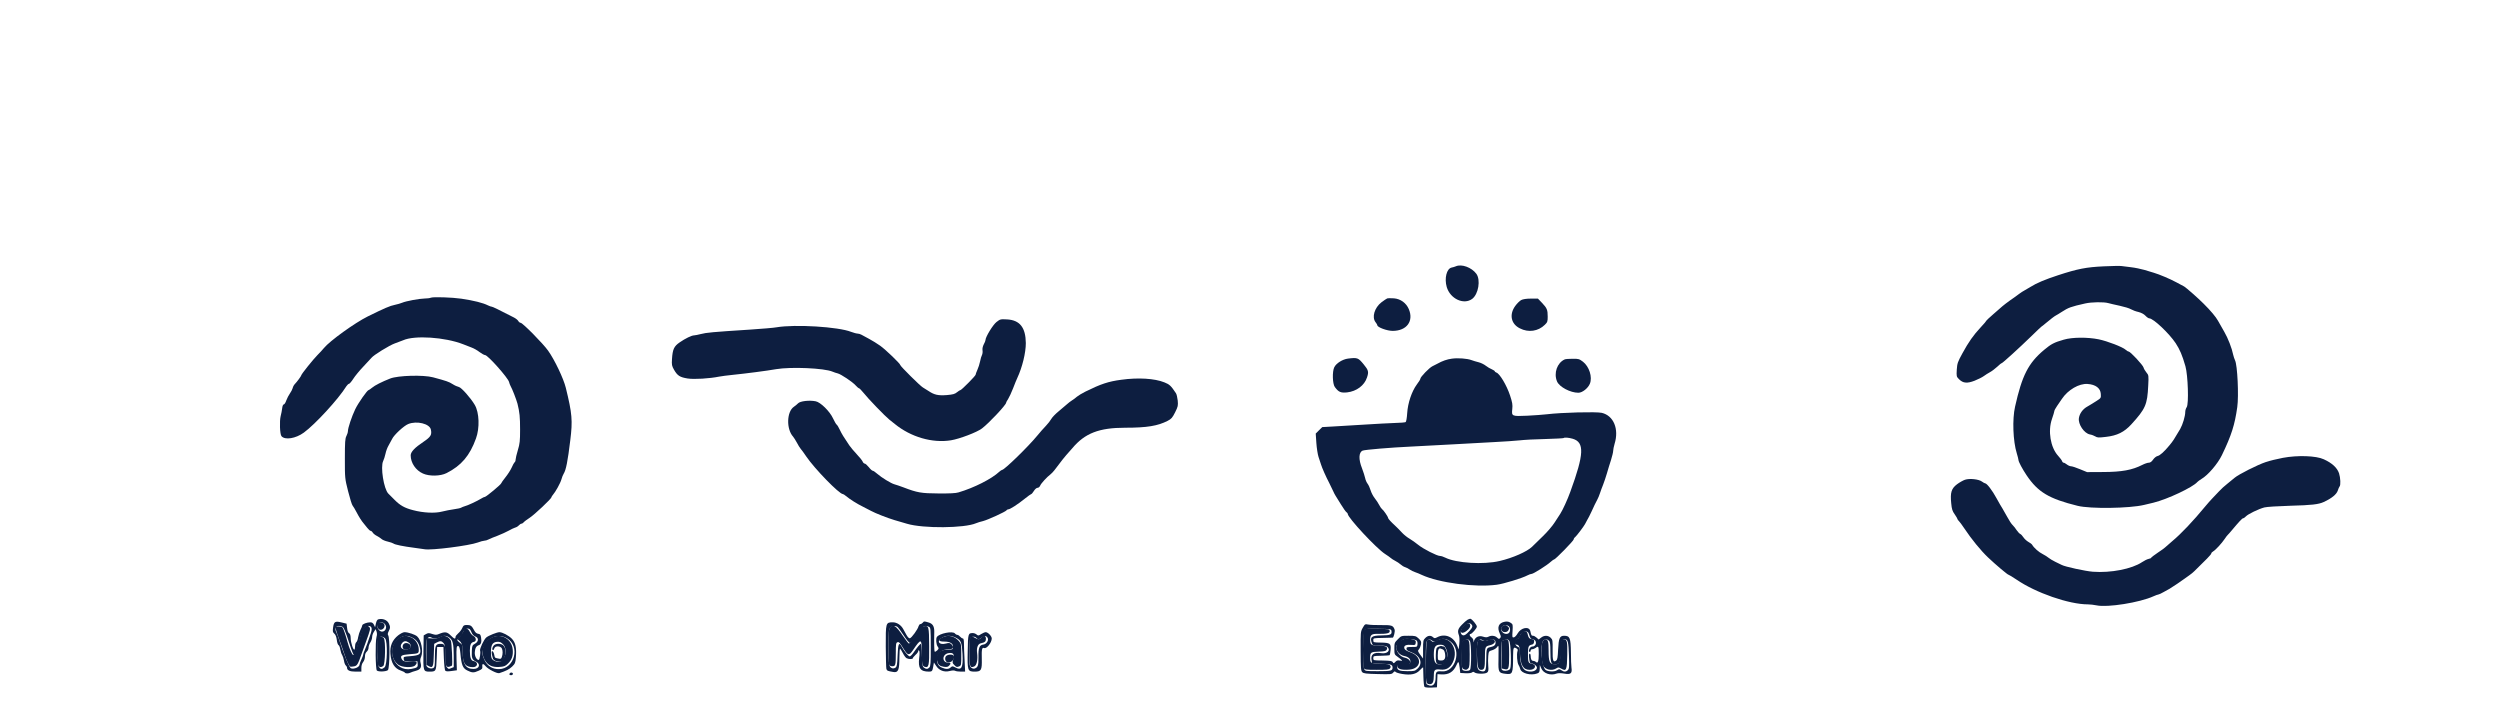
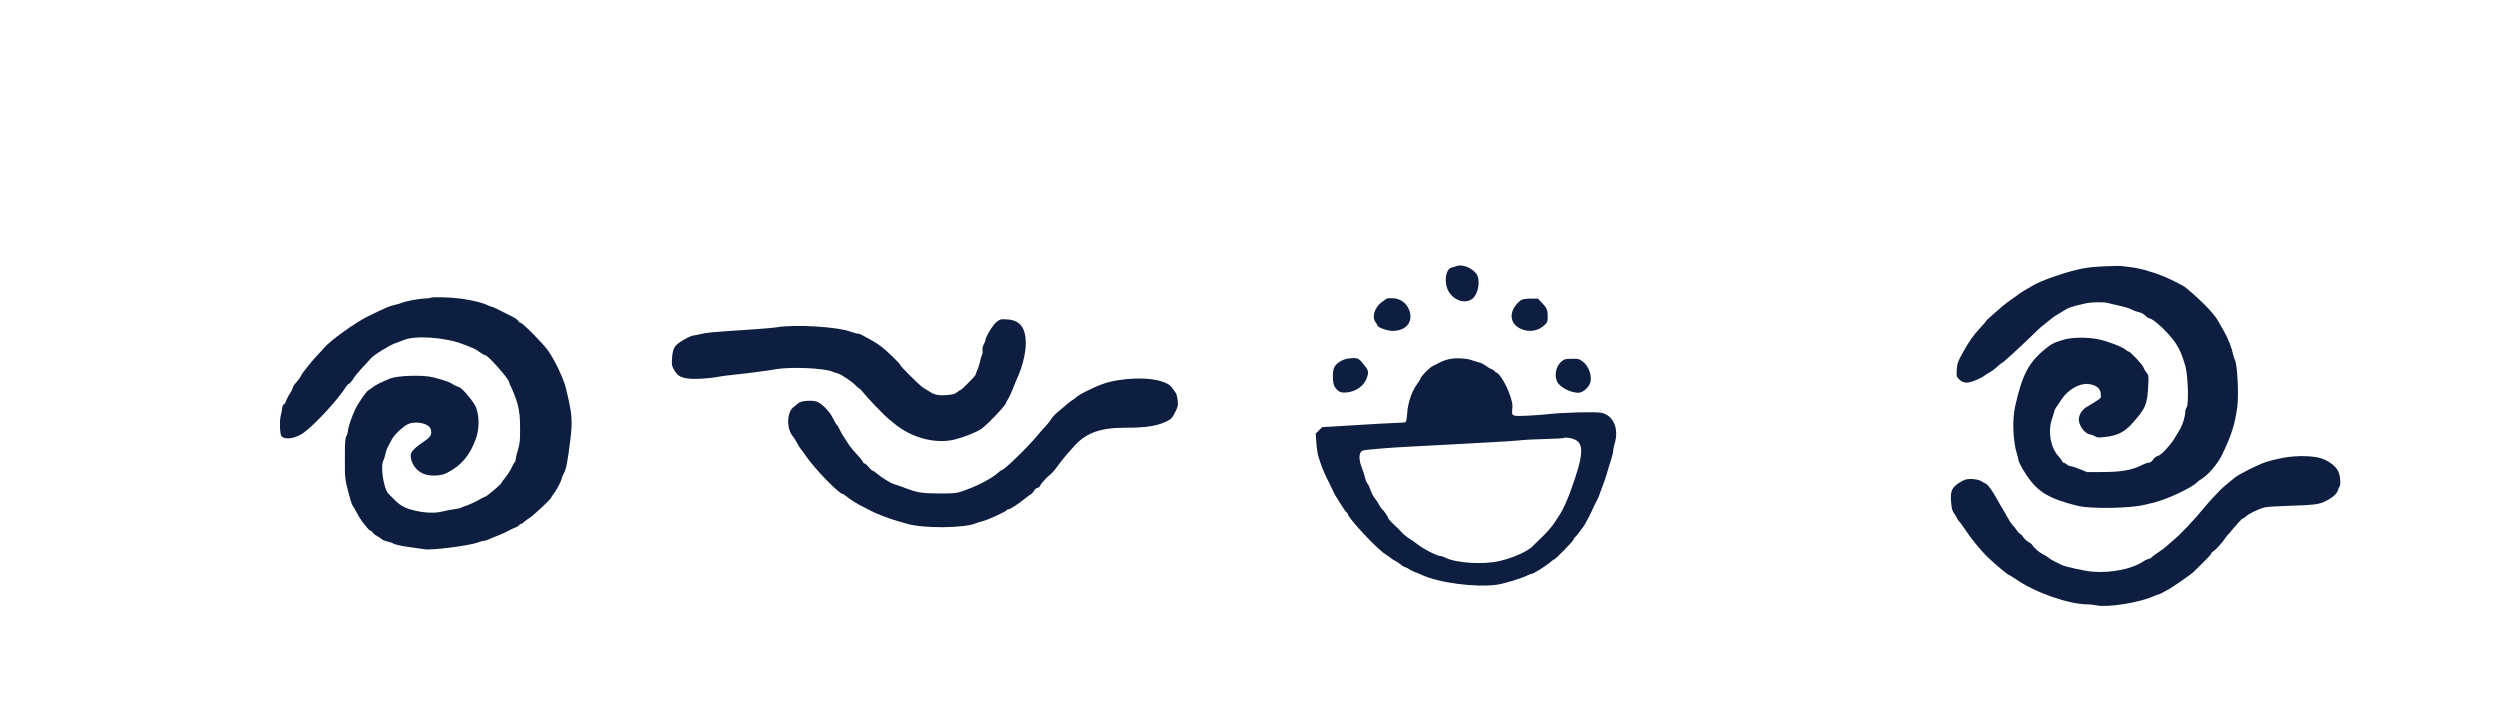
<svg xmlns="http://www.w3.org/2000/svg" viewBox="0 50 2788 370" width="697" height="200">
  <g transform="translate(0,800) scale(0.1,-0.1)" fill="#0d1e40" stroke="none">
    <path d="M16235 6680 c-11 -5 -32 -11 -47 -14 -55 -12 -82 -120 -54 -217 39 -132 190 -202 284 -132 70 53 96 212 46 280 -53 71 -164 112 -229 83z" />
    <path d="M23465 6680 c-200 -9 -295 -28 -515 -100 -141 -46 -239 -87 -305 -129 -27 -17 -59 -35 -70 -41 -11 -5 -38 -23 -60 -39 -22 -17 -66 -49 -99 -71 -32 -23 -70 -52 -85 -65 -14 -13 -61 -53 -103 -90 -43 -37 -78 -70 -78 -74 0 -3 -27 -35 -61 -71 -82 -88 -136 -165 -204 -290 -53 -97 -58 -111 -63 -182 -4 -75 -4 -78 25 -107 45 -45 90 -49 173 -17 38 15 84 38 102 51 18 13 50 34 71 45 21 11 57 39 80 60 23 22 45 40 50 40 9 0 193 167 337 307 58 57 107 103 109 103 2 0 21 15 42 33 55 46 100 81 118 90 9 4 36 21 61 37 77 50 104 60 265 96 71 16 205 18 256 4 20 -6 78 -19 129 -30 51 -11 107 -28 125 -39 17 -10 54 -24 82 -30 32 -8 61 -23 79 -42 15 -16 34 -29 42 -29 45 0 221 -166 295 -277 47 -72 73 -133 109 -258 28 -98 39 -422 14 -456 -9 -13 -16 -36 -16 -52 0 -48 -28 -141 -57 -192 -67 -114 -80 -134 -118 -180 -60 -73 -107 -115 -135 -121 -14 -3 -36 -21 -49 -40 -16 -23 -31 -34 -48 -34 -13 0 -46 -11 -73 -25 -112 -57 -228 -78 -430 -79 l-185 -1 -78 32 c-43 18 -88 33 -100 33 -12 0 -33 9 -47 20 -14 11 -30 20 -37 20 -6 0 -14 8 -17 18 -3 10 -23 36 -44 59 -85 93 -116 277 -68 412 14 41 26 80 26 87 0 7 14 33 30 56 17 24 41 59 54 79 68 102 192 174 287 167 89 -6 143 -47 147 -110 3 -47 3 -47 -50 -81 -29 -19 -74 -46 -100 -61 -51 -28 -86 -77 -94 -128 -11 -68 58 -171 123 -183 20 -3 47 -14 60 -22 22 -14 37 -15 119 -5 124 14 203 53 282 139 159 174 179 220 189 433 6 113 5 116 -20 146 -14 17 -29 42 -32 55 -7 28 -148 179 -167 179 -6 0 -21 9 -32 19 -33 31 -205 97 -302 117 -123 25 -295 24 -389 -4 -108 -31 -140 -48 -218 -113 -177 -148 -247 -285 -325 -634 -32 -140 -23 -385 19 -520 10 -33 19 -67 19 -75 0 -19 44 -101 91 -171 126 -187 249 -261 569 -340 142 -35 578 -29 740 10 25 6 72 17 105 25 156 38 440 172 490 231 6 7 26 21 45 33 74 43 183 171 229 267 107 222 143 337 171 535 18 125 2 470 -25 522 -7 15 -16 42 -20 60 -15 75 -59 188 -100 258 -24 41 -56 97 -70 123 -23 42 -81 112 -161 191 -56 57 -196 180 -216 191 -13 6 -52 28 -88 47 -68 37 -191 89 -250 106 -19 6 -67 20 -106 32 -38 11 -106 25 -150 30 -43 5 -90 11 -104 13 -14 3 -101 1 -195 -3z" />
    <path d="M4805 6330 c-11 -5 -42 -9 -69 -9 -60 -1 -210 -29 -251 -47 -16 -7 -54 -18 -83 -24 -52 -10 -112 -36 -301 -129 -145 -72 -425 -274 -489 -353 -15 -18 -47 -54 -72 -78 -46 -46 -180 -213 -180 -225 0 -8 -49 -75 -72 -98 -10 -10 -21 -30 -24 -45 -4 -15 -18 -42 -31 -60 -13 -18 -31 -53 -40 -77 -8 -25 -21 -45 -28 -45 -8 0 -15 -17 -18 -42 -3 -24 -10 -63 -17 -88 -14 -55 -9 -203 9 -224 38 -46 159 -27 250 40 125 91 384 372 474 517 10 15 23 27 30 27 6 1 28 26 47 56 19 30 70 92 113 137 43 45 84 89 90 97 23 30 198 138 259 160 35 12 77 28 93 35 128 58 468 35 670 -44 28 -10 70 -27 95 -37 25 -9 65 -32 89 -51 24 -18 52 -33 61 -33 30 0 256 -254 267 -300 3 -14 11 -34 17 -45 18 -30 64 -149 77 -197 24 -96 29 -150 29 -289 0 -126 -3 -157 -25 -229 -14 -46 -25 -94 -25 -106 0 -13 -5 -26 -11 -29 -5 -4 -21 -31 -33 -60 -13 -29 -45 -78 -70 -109 -25 -31 -46 -61 -46 -65 0 -12 -167 -151 -182 -152 -7 0 -26 -9 -43 -20 -42 -26 -152 -78 -184 -85 -14 -4 -31 -11 -37 -15 -6 -5 -42 -13 -80 -18 -38 -5 -98 -17 -134 -26 -80 -21 -208 -15 -325 16 -93 24 -144 53 -205 115 -25 25 -56 57 -70 70 -50 52 -89 297 -57 362 8 15 19 52 26 82 6 30 22 73 36 95 13 22 30 54 38 70 21 45 130 146 179 166 95 39 239 4 253 -61 13 -60 -1 -82 -85 -139 -95 -63 -140 -111 -140 -149 0 -84 56 -167 137 -203 70 -32 194 -30 263 5 164 83 259 194 328 386 43 117 37 288 -13 374 -45 77 -149 194 -177 200 -15 3 -47 17 -70 32 -42 27 -70 36 -218 76 -108 29 -391 21 -478 -13 -94 -37 -171 -76 -203 -103 -17 -14 -34 -26 -38 -26 -15 0 -118 -147 -150 -215 -38 -79 -81 -208 -81 -243 0 -13 -8 -37 -17 -55 -14 -27 -17 -64 -17 -252 0 -219 0 -220 36 -363 20 -79 42 -151 50 -160 8 -9 27 -42 43 -72 28 -54 57 -100 83 -130 7 -8 24 -30 38 -47 14 -18 31 -33 37 -33 7 0 18 -9 24 -20 7 -11 27 -27 45 -36 18 -9 42 -25 53 -35 11 -10 42 -23 70 -29 27 -6 55 -16 62 -21 15 -13 109 -32 233 -48 52 -7 104 -14 114 -16 73 -15 501 40 594 75 29 11 62 20 73 20 12 0 33 6 47 14 15 8 61 27 102 42 41 16 96 41 123 56 26 15 58 30 71 34 14 3 32 14 42 25 9 10 23 19 29 19 7 0 19 7 26 16 7 9 37 31 65 49 53 34 244 214 244 230 0 5 7 16 15 25 30 34 85 133 96 174 6 22 17 51 25 63 26 41 45 136 74 375 27 218 21 294 -50 583 -25 103 -125 313 -198 415 -56 79 -284 310 -306 310 -8 0 -20 9 -26 20 -6 11 -27 28 -48 39 -177 91 -239 121 -249 121 -6 0 -24 6 -40 14 -58 29 -158 54 -298 75 -101 15 -316 22 -340 11z" />
    <path d="M15470 6322 c-8 -3 -37 -23 -65 -44 -77 -60 -108 -166 -65 -221 11 -14 20 -29 20 -34 0 -23 108 -63 171 -63 157 0 237 109 180 243 -30 69 -92 114 -166 120 -33 2 -67 2 -75 -1z" />
    <path d="M16965 6304 c-16 -8 -47 -38 -67 -66 -69 -95 -48 -201 52 -250 95 -49 204 -33 278 40 29 28 32 37 32 91 0 76 -8 95 -64 154 l-45 47 -78 0 c-49 0 -89 -6 -108 -16z" />
    <path d="M11113 6059 c-40 -31 -123 -167 -123 -202 0 -7 -8 -28 -19 -47 -11 -22 -17 -47 -14 -66 3 -18 0 -41 -6 -53 -6 -11 -16 -43 -21 -71 -5 -27 -19 -70 -30 -94 -11 -25 -20 -49 -20 -55 0 -12 -157 -171 -169 -171 -5 0 -22 -11 -38 -24 -24 -20 -45 -26 -115 -32 -95 -7 -138 2 -202 45 -21 14 -50 32 -64 40 -29 16 -252 237 -252 250 0 15 -163 172 -225 216 -33 23 -88 58 -123 76 -35 19 -73 40 -85 46 -12 7 -32 13 -44 13 -12 0 -44 9 -71 19 -143 57 -625 86 -832 51 -30 -6 -165 -17 -300 -26 -417 -27 -483 -33 -543 -49 -32 -8 -66 -15 -76 -15 -28 0 -99 -35 -161 -78 -64 -44 -79 -77 -86 -187 -4 -63 -2 -75 23 -119 38 -66 65 -83 152 -97 74 -11 242 -1 351 21 25 5 95 14 155 20 130 13 381 45 480 63 165 28 539 12 630 -28 17 -7 42 -16 57 -19 35 -8 166 -95 201 -135 15 -17 32 -31 37 -31 5 0 28 -24 51 -52 48 -62 242 -262 285 -296 16 -12 45 -35 64 -51 178 -145 418 -215 626 -181 96 16 289 89 345 132 78 59 269 263 269 286 0 5 10 24 23 43 12 19 37 72 55 119 18 47 39 99 47 115 56 120 95 281 95 389 -2 174 -67 256 -209 264 -73 4 -77 3 -118 -29z" />
    <path d="M15033 5651 c-61 -8 -130 -51 -153 -96 -24 -48 -20 -186 6 -221 42 -57 66 -67 137 -60 105 12 193 77 222 167 21 62 16 81 -36 144 -62 76 -70 79 -176 66z" />
    <path d="M16190 5650 c-52 -7 -105 -25 -160 -56 -14 -7 -39 -20 -55 -28 -35 -16 -135 -120 -135 -139 0 -7 -17 -36 -39 -64 -57 -77 -101 -207 -108 -321 -3 -51 -11 -96 -17 -99 -6 -4 -60 -9 -121 -10 -60 -2 -211 -10 -335 -18 -124 -8 -281 -17 -349 -21 l-125 -7 -37 -36 -36 -36 7 -105 c4 -58 15 -127 24 -155 9 -27 22 -66 28 -85 11 -37 56 -139 91 -205 23 -46 30 -60 46 -95 6 -14 16 -34 23 -45 7 -11 35 -56 62 -100 27 -44 55 -84 63 -88 7 -4 13 -13 13 -18 0 -42 320 -385 415 -446 27 -18 57 -38 65 -46 8 -8 31 -22 50 -32 19 -9 46 -28 60 -40 14 -13 36 -26 50 -30 14 -4 37 -16 52 -27 15 -10 42 -23 60 -29 18 -6 51 -19 73 -30 191 -89 596 -142 837 -110 77 10 286 74 343 105 17 9 37 16 46 16 19 0 173 97 212 134 16 14 32 26 37 26 15 0 220 210 220 225 0 7 7 19 17 26 18 16 92 113 109 144 6 11 16 31 24 45 7 14 17 32 22 40 5 8 18 35 29 60 23 51 43 93 63 130 8 14 21 45 29 70 8 25 24 68 35 95 11 28 30 84 42 125 12 41 32 109 46 150 13 42 24 87 24 101 0 14 7 50 16 80 51 165 -11 314 -143 345 -61 14 -449 4 -613 -16 -41 -5 -139 -12 -218 -16 -173 -8 -176 -6 -167 75 5 47 1 72 -25 151 -38 114 -115 243 -152 255 -10 4 -18 10 -18 14 0 5 -15 14 -32 22 -18 7 -49 25 -68 40 -19 15 -55 33 -80 39 -25 6 -61 17 -80 24 -47 18 -152 26 -220 16z m1349 -893 c133 -40 127 -171 -27 -592 -31 -86 -85 -204 -112 -245 -10 -14 -37 -56 -61 -94 -24 -39 -84 -109 -134 -157 -49 -49 -103 -101 -120 -117 -56 -54 -214 -124 -360 -158 -182 -43 -484 -24 -607 37 -21 11 -47 19 -59 19 -33 0 -187 78 -243 124 -28 23 -71 53 -96 68 -25 14 -61 43 -80 63 -19 20 -42 44 -50 52 -8 9 -23 23 -33 32 -43 39 -77 76 -77 85 0 13 -52 89 -68 99 -6 4 -21 25 -31 45 -10 20 -33 55 -50 76 -17 21 -38 61 -46 88 -8 27 -23 60 -34 74 -11 14 -23 42 -27 63 -4 20 -20 69 -35 109 -40 100 -37 179 8 197 26 10 307 34 543 45 113 6 324 17 470 25 146 9 351 20 455 25 105 5 231 14 280 19 50 6 179 13 289 15 109 3 201 8 204 11 9 9 55 5 101 -8z" />
    <path d="M17450 5642 c-85 -38 -125 -153 -86 -246 26 -61 148 -126 238 -126 44 0 107 50 128 100 31 74 -7 193 -78 247 -40 30 -49 33 -115 32 -40 0 -79 -3 -87 -7z" />
    <path d="M12505 5415 c-144 -19 -228 -47 -400 -132 -38 -19 -81 -45 -95 -57 -14 -12 -38 -31 -55 -41 -16 -10 -41 -29 -55 -42 -14 -12 -55 -48 -93 -79 -37 -30 -74 -69 -83 -86 -9 -17 -36 -52 -60 -77 -25 -25 -68 -75 -97 -110 -100 -122 -366 -381 -391 -381 -5 0 -20 -10 -32 -21 -84 -79 -281 -179 -454 -230 -31 -10 -100 -13 -225 -12 -192 1 -236 9 -390 68 -38 14 -84 30 -100 34 -38 10 -144 75 -193 118 -20 18 -42 33 -49 33 -7 0 -27 18 -44 40 -18 22 -38 40 -46 40 -7 0 -18 10 -23 23 -5 12 -34 49 -66 82 -31 33 -68 77 -83 99 -64 95 -82 124 -105 172 -13 28 -29 55 -36 59 -6 4 -24 35 -40 69 -36 79 -140 181 -194 191 -71 14 -173 2 -196 -23 -12 -12 -32 -29 -46 -38 -81 -54 -87 -248 -9 -334 8 -9 26 -38 41 -65 14 -28 34 -59 43 -70 10 -11 38 -49 62 -85 92 -136 368 -420 409 -420 5 0 19 -9 32 -20 43 -36 124 -88 194 -122 38 -19 78 -40 89 -46 47 -26 186 -80 260 -102 44 -12 107 -31 140 -41 180 -54 641 -50 770 6 17 7 51 18 78 24 52 13 251 104 262 120 3 6 13 11 20 11 19 0 105 55 184 119 35 28 67 51 71 51 5 0 18 16 30 35 13 21 30 35 41 35 11 0 23 10 29 24 8 23 77 98 116 127 11 8 29 28 42 44 89 117 116 152 133 170 11 11 41 46 68 77 139 166 298 228 588 228 244 0 364 20 475 77 41 21 53 35 83 95 32 64 34 75 29 131 -4 34 -12 71 -20 82 -56 84 -71 98 -129 121 -110 44 -292 55 -480 29z" />
    <path d="M25458 4544 c-64 -12 -149 -33 -190 -47 -93 -31 -302 -137 -346 -174 -17 -15 -55 -46 -83 -68 -29 -22 -70 -60 -93 -85 -23 -24 -57 -60 -76 -80 -19 -20 -53 -58 -75 -85 -135 -164 -273 -310 -370 -390 -38 -32 -74 -64 -80 -70 -5 -6 -43 -33 -82 -59 -40 -27 -73 -52 -73 -56 0 -4 -13 -10 -29 -13 -16 -3 -49 -20 -73 -36 -113 -76 -348 -122 -548 -107 -81 6 -312 56 -348 76 -9 5 -42 21 -72 35 -30 15 -64 35 -75 45 -11 10 -40 28 -65 41 -42 20 -98 70 -117 103 -4 8 -24 23 -43 33 -19 11 -44 34 -55 51 -11 17 -27 34 -35 37 -8 3 -26 22 -40 42 -13 21 -34 47 -46 58 -12 11 -39 52 -59 90 -21 39 -45 81 -54 95 -10 14 -39 65 -66 114 -46 85 -107 166 -127 166 -5 0 -21 9 -36 20 -36 26 -136 37 -188 20 -21 -7 -62 -30 -90 -51 -63 -48 -76 -93 -64 -212 6 -65 13 -87 39 -123 17 -25 31 -48 31 -53 0 -5 7 -14 15 -21 8 -7 36 -45 62 -84 77 -116 182 -245 263 -322 83 -79 219 -194 230 -194 4 0 44 -24 87 -53 217 -149 587 -277 798 -277 24 0 67 -5 96 -11 122 -26 480 31 634 101 24 11 49 20 55 20 6 0 32 12 58 27 26 14 56 31 67 37 24 14 126 82 165 111 15 11 40 29 56 40 16 11 41 31 55 45 128 124 189 187 189 197 0 7 9 17 20 23 26 14 97 91 129 139 13 20 29 41 35 46 6 6 25 26 41 46 88 105 120 139 130 139 7 0 20 10 31 21 22 25 142 83 206 100 24 7 156 15 293 19 233 6 312 15 370 42 89 41 142 85 156 127 6 20 15 40 20 46 14 15 10 97 -6 147 -22 62 -76 113 -170 156 -85 40 -293 47 -457 16z" />
-     <path d="M4218 2743 c-11 -3 -20 -20 -26 -46 l-9 -42 -13 28 c-10 19 -21 27 -40 27 -38 0 -90 -20 -90 -34 0 -6 -9 -29 -20 -50 -10 -21 -22 -58 -26 -82 -3 -24 -12 -49 -20 -55 -8 -6 -14 -26 -14 -44 0 -17 -3 -35 -7 -39 -12 -12 -42 77 -42 126 -1 33 -6 50 -18 56 -11 6 -19 28 -22 58 l-6 49 -58 14 c-71 17 -84 9 -93 -61 -5 -39 -3 -49 14 -64 14 -12 23 -35 28 -70 3 -29 12 -55 19 -58 7 -2 16 -24 20 -48 4 -23 13 -52 21 -63 7 -11 16 -39 20 -62 3 -24 13 -48 20 -54 8 -6 14 -17 14 -25 0 -30 31 -44 96 -44 l64 0 0 41 c0 26 7 50 20 66 12 15 20 41 20 62 0 24 7 42 20 54 11 9 20 29 20 44 0 16 9 42 20 58 11 17 20 44 20 60 0 17 9 43 20 59 l19 30 10 -26 c6 -17 7 -38 0 -60 -15 -53 -12 -363 4 -376 19 -16 105 -12 123 5 21 22 24 364 2 390 -6 8 -4 22 6 42 20 37 20 54 1 90 -19 38 -69 57 -117 44z m78 -58 c33 -51 -25 -106 -67 -64 -21 21 -24 41 -9 70 15 28 56 24 76 -6z m-473 -27 c9 -7 28 -49 43 -93 78 -237 85 -251 99 -202 72 255 96 307 140 307 39 0 49 -23 32 -77 -27 -85 -57 -167 -72 -200 -8 -17 -15 -37 -15 -45 -1 -7 -9 -31 -20 -53 -11 -22 -19 -47 -20 -56 0 -29 -62 -55 -97 -42 -18 7 -81 162 -138 340 -8 23 -19 52 -25 63 -19 35 -5 70 28 70 16 0 36 -6 45 -12z m472 -128 c29 -32 24 -297 -6 -322 -28 -24 -45 -23 -63 4 -19 27 -23 286 -6 319 14 25 52 24 75 -1z" />
-     <path d="M16365 2738 c-11 -6 -39 -31 -62 -55 -45 -46 -51 -70 -33 -118 6 -16 8 -55 4 -93 l-7 -65 -17 44 c-38 97 -135 138 -221 93 -28 -14 -32 -14 -48 0 -25 23 -58 20 -86 -9 -23 -22 -25 -31 -25 -127 l0 -102 -31 42 c-29 40 -30 44 -15 61 9 10 19 35 23 55 5 31 1 39 -27 66 -30 28 -37 30 -112 30 -80 0 -81 0 -119 -39 -37 -37 -39 -41 -39 -104 0 -65 1 -67 38 -93 58 -43 60 -47 25 -41 -25 5 -37 2 -52 -14 -17 -19 -20 -19 -29 -4 -7 14 -27 17 -113 19 -104 1 -104 1 -104 26 0 25 1 25 89 27 48 1 91 4 94 7 3 3 7 30 10 59 6 71 -6 79 -110 81 -81 1 -83 2 -83 26 0 24 1 24 105 26 58 1 108 2 112 3 11 2 27 71 21 89 -17 47 -31 52 -147 51 -61 -1 -127 2 -148 6 -35 7 -37 5 -61 -37 -24 -42 -24 -47 -23 -260 1 -191 3 -219 18 -234 15 -15 42 -18 172 -21 146 -4 156 -3 173 16 12 15 19 17 25 9 4 -7 38 -18 75 -24 96 -16 158 -3 200 45 18 20 33 32 34 26 1 -5 2 -54 3 -107 1 -54 7 -103 12 -108 6 -6 39 -10 75 -8 l64 3 3 73 3 74 42 -3 c83 -5 135 27 169 103 22 50 26 47 36 -28 l7 -59 58 -3 c35 -2 64 2 73 9 10 8 17 9 28 0 21 -18 120 -19 141 -1 14 12 16 25 12 73 -3 33 -3 83 0 112 5 51 7 53 44 64 21 6 45 21 54 34 15 21 15 21 17 -8 0 -17 0 -79 -1 -140 -3 -130 2 -140 76 -149 83 -10 86 -3 87 201 1 91 5 100 36 83 16 -9 19 -16 13 -33 -11 -32 -4 -126 11 -151 8 -11 16 -33 20 -47 11 -48 119 -76 190 -49 22 8 26 16 27 52 l1 43 15 -36 c24 -59 104 -87 175 -60 14 5 47 5 82 -1 73 -13 91 2 81 67 -3 22 -6 96 -6 165 -2 166 -11 190 -76 190 -49 0 -61 -27 -67 -155 -4 -88 -8 -112 -22 -122 -33 -24 -41 0 -39 119 1 105 0 114 -21 135 -29 29 -73 30 -108 2 l-27 -21 -23 21 c-12 11 -30 21 -39 21 -18 0 -21 5 -31 52 -13 57 -104 40 -142 -27 -12 -22 -31 -41 -41 -43 -19 -3 -20 2 -15 71 4 72 4 76 -22 92 -18 12 -37 16 -62 12 -71 -12 -92 -61 -58 -133 13 -28 14 -37 4 -49 -12 -14 -15 -13 -35 5 -24 22 -65 26 -97 9 -16 -8 -31 -8 -59 1 -44 15 -83 -2 -99 -43 l-9 -22 0 22 c-1 13 -10 28 -21 35 -21 13 -27 38 -11 38 16 0 71 64 71 82 0 20 -57 88 -74 88 -6 0 -20 -6 -31 -12z m43 -50 c19 -19 15 -34 -19 -73 -42 -47 -66 -60 -85 -44 -24 19 -16 54 21 92 37 38 62 46 83 25z m413 -18 c22 -12 26 -59 7 -78 -17 -17 -48 -15 -70 5 -47 42 6 103 63 73z m-1303 -59 c6 -38 -13 -46 -110 -47 -113 -1 -135 -19 -108 -88 9 -25 13 -26 84 -26 54 0 79 -4 90 -16 38 -38 -5 -79 -72 -68 -81 13 -119 -15 -106 -80 l6 -34 104 -4 c104 -3 124 -10 124 -43 0 -36 -18 -40 -162 -40 -139 0 -143 1 -154 23 -18 36 -13 414 5 436 12 14 33 16 155 14 140 -3 141 -3 144 -27z m1538 -46 c9 -33 16 -41 40 -45 48 -8 42 -80 -7 -80 -10 0 -23 -9 -29 -19 -13 -25 -13 -41 0 -41 6 0 10 7 10 15 0 8 8 15 18 15 10 0 27 7 38 15 31 24 34 19 34 -69 0 -84 -10 -110 -33 -87 -6 6 -19 11 -28 11 -19 0 -29 20 -29 56 0 13 -4 24 -10 24 -11 0 -12 -19 -4 -72 5 -30 11 -38 27 -38 23 0 57 -27 57 -46 0 -38 -70 -57 -123 -33 -42 19 -67 91 -67 189 0 62 -2 68 -25 78 -18 9 -25 19 -25 41 0 20 8 34 25 45 14 9 25 22 25 29 0 25 41 58 68 55 21 -2 29 -11 38 -43z m-1258 -58 c7 -6 12 -24 10 -41 -3 -31 -3 -31 -63 -31 -53 0 -60 -2 -60 -20 0 -14 13 -24 50 -37 103 -38 138 -123 74 -184 -29 -27 -35 -29 -113 -29 -93 0 -119 12 -114 54 3 28 17 30 97 20 73 -9 59 63 -14 77 -43 8 -84 52 -92 98 -5 32 -2 40 31 70 20 19 46 37 58 39 33 7 121 -3 136 -16z m381 -14 c125 -96 50 -344 -101 -330 -59 5 -68 -4 -68 -70 0 -65 -26 -99 -68 -88 -15 4 -30 12 -34 18 -4 7 -8 114 -8 239 0 193 2 229 16 242 19 20 29 20 58 0 22 -14 27 -13 63 6 47 25 93 20 142 -17z m212 10 c19 -22 20 -306 2 -324 -16 -16 -74 -14 -85 3 -4 7 -7 80 -5 163 2 148 2 150 27 162 33 17 45 16 61 -4z m148 5 c15 -9 28 -9 58 1 52 17 77 12 81 -17 5 -31 -13 -50 -54 -58 -47 -9 -48 -13 -49 -142 -1 -123 -8 -137 -55 -127 -45 11 -50 29 -50 179 0 116 3 143 17 158 19 21 27 22 52 6z m292 -5 c18 -21 26 -281 10 -312 -15 -26 -85 -30 -95 -5 -9 22 -7 297 2 310 4 7 18 14 32 17 14 2 28 5 31 6 4 0 13 -6 20 -16z m443 1 c13 -12 16 -38 16 -120 0 -119 8 -144 48 -144 57 0 72 34 72 164 0 94 8 116 41 116 34 0 41 -27 46 -178 4 -130 3 -151 -12 -165 -21 -21 -44 -22 -73 -1 -21 14 -25 14 -49 -1 -29 -19 -102 -16 -128 5 -42 35 -62 280 -26 323 17 21 45 22 65 1z" />
-     <path d="M16040 2437 c-23 -12 -25 -19 -28 -91 -3 -89 5 -106 52 -106 53 0 76 31 76 100 0 41 -23 100 -39 100 -5 0 -15 2 -23 5 -7 3 -24 -1 -38 -8z m43 -26 c19 -7 27 -20 32 -50 9 -55 -6 -79 -47 -77 -33 2 -33 2 -34 56 0 30 4 61 9 68 11 14 10 14 40 3z" />
-     <path d="M10290 2705 c-7 -8 -19 -15 -26 -15 -8 0 -16 -11 -20 -23 -8 -35 -78 -131 -97 -135 -10 -2 -24 12 -39 39 -13 23 -29 52 -36 65 -25 45 -71 74 -116 74 -78 0 -79 -5 -78 -271 1 -127 4 -239 7 -249 6 -20 16 -24 77 -34 55 -10 68 22 68 159 0 58 4 104 8 101 4 -2 18 -25 31 -50 12 -25 31 -51 41 -56 24 -13 70 -13 70 0 0 5 14 22 30 37 17 14 30 33 30 42 0 10 3 12 10 5 6 -6 7 -35 1 -79 -14 -118 12 -155 110 -155 33 0 38 6 47 61 l7 41 25 -38 c33 -52 91 -73 152 -57 27 7 49 8 60 2 9 -5 38 -9 64 -9 l47 0 -6 128 c-4 70 -7 153 -7 185 0 39 -4 57 -13 57 -7 0 -20 9 -30 20 -9 11 -23 20 -31 20 -7 0 -20 7 -27 16 -25 30 -175 0 -201 -40 -13 -20 -8 -81 8 -105 16 -22 15 -24 -4 -44 -12 -11 -24 -18 -28 -14 -6 5 -8 105 -5 221 1 62 -18 92 -66 105 -48 14 -48 14 -63 -4z m-279 -48 c8 -7 39 -49 68 -94 32 -50 60 -83 69 -83 10 0 30 23 47 51 76 127 113 157 164 129 20 -10 21 -19 21 -225 0 -181 -2 -216 -16 -229 -19 -20 -35 -20 -60 -2 -17 13 -19 30 -23 140 -1 69 -7 126 -11 126 -9 0 -41 -38 -83 -99 -16 -23 -34 -41 -42 -41 -15 0 -64 59 -89 108 -30 58 -41 35 -46 -97 -4 -104 -8 -125 -23 -136 -11 -8 -26 -11 -35 -8 -39 13 -42 31 -42 235 0 185 1 199 20 218 22 22 57 26 81 7z m645 -117 c62 -31 70 -49 78 -183 8 -154 -10 -188 -81 -150 -30 16 -33 16 -51 0 -23 -21 -52 -22 -97 -3 -41 18 -55 42 -55 99 0 65 54 107 136 107 44 0 55 23 26 53 -20 19 -26 20 -64 10 -79 -21 -108 31 -38 68 45 25 93 24 146 -1z" />
-     <path d="M10558 2339 c-22 -12 -23 -52 -3 -69 34 -28 98 22 82 64 -7 18 -53 21 -79 5z" />
-     <path d="M5155 2646 c-8 -18 -28 -45 -45 -59 -16 -14 -30 -32 -30 -40 0 -28 -13 -24 -52 15 -43 43 -65 46 -135 17 -26 -11 -38 -10 -73 1 -36 12 -46 12 -69 -1 l-26 -15 -3 -182 c-3 -215 -1 -222 66 -222 75 0 76 2 82 147 l5 128 35 0 35 0 5 -127 c3 -73 10 -132 16 -138 8 -8 30 -9 70 -3 l59 8 -4 127 c-3 130 0 151 23 142 8 -3 16 -32 20 -77 12 -133 26 -169 77 -194 54 -27 72 -28 127 -3 38 17 43 23 41 47 -4 35 10 36 38 2 28 -33 128 -83 151 -76 74 24 112 43 143 73 33 32 37 42 42 102 9 107 -4 166 -44 208 -34 36 -107 74 -139 74 -27 0 -122 -38 -147 -59 -27 -23 -76 -128 -69 -147 8 -20 -5 -104 -15 -104 -25 0 -47 44 -44 86 3 47 16 70 45 79 25 8 33 37 25 85 -5 32 -11 39 -32 42 -17 2 -32 14 -43 35 -29 54 -40 63 -82 63 -35 0 -40 -4 -53 -34z m102 -44 c10 -26 24 -42 44 -50 41 -15 38 -58 -6 -82 -27 -15 -30 -22 -33 -75 -4 -82 3 -102 43 -121 59 -28 43 -84 -24 -84 -87 0 -121 53 -121 192 0 74 -1 77 -30 98 -16 12 -30 26 -30 32 0 5 14 22 30 36 17 15 30 31 30 37 0 24 32 55 56 55 20 0 29 -8 41 -38z m-250 -59 c42 -28 53 -69 53 -208 l0 -125 -26 -10 c-32 -13 -30 -13 -48 6 -13 12 -16 38 -16 120 0 124 -8 144 -55 144 -57 0 -65 -17 -65 -145 0 -103 -2 -115 -19 -125 -24 -12 -66 1 -75 25 -3 9 -6 79 -6 154 0 123 2 140 19 155 15 14 24 15 40 7 27 -15 71 -13 101 4 34 19 65 19 97 -2z m647 -11 c150 -88 85 -342 -89 -344 -71 -2 -129 34 -159 96 -30 61 -32 87 -11 147 40 112 160 159 259 101z" />
-     <path d="M5507 2452 c-18 -20 -23 -52 -8 -52 5 0 11 9 14 20 8 30 70 28 84 -2 11 -26 11 -62 -1 -96 -7 -20 -12 -22 -39 -16 -40 8 -38 6 -46 45 -4 18 -12 34 -20 37 -13 4 -11 -23 6 -81 5 -20 41 -37 78 -37 57 0 86 129 40 180 -24 26 -86 27 -108 2z" />
-     <path d="M4441 2565 c-66 -52 -95 -121 -87 -207 9 -106 47 -164 118 -187 21 -7 40 -17 43 -22 8 -12 40 -12 63 0 9 5 36 14 59 20 52 14 67 38 54 87 -7 26 -6 44 6 71 25 62 1 185 -45 226 -23 21 -102 47 -141 47 -15 0 -45 -16 -70 -35z m159 -27 c48 -24 77 -68 86 -130 9 -54 -9 -67 -104 -75 -82 -6 -83 -6 -80 -32 3 -25 5 -26 78 -26 l75 0 3 -31 c3 -35 -5 -41 -72 -54 -190 -37 -293 225 -134 340 50 36 88 38 148 8z" />
-     <path d="M4502 2468 c-20 -20 -14 -55 9 -61 32 -8 69 9 69 32 0 34 -54 53 -78 29z" />
-     <path d="M10942 2579 c-30 -20 -34 -20 -51 -5 -10 9 -28 16 -42 16 -52 0 -54 -6 -57 -200 -5 -218 -1 -230 77 -230 74 0 83 16 80 142 -3 109 2 131 27 121 28 -10 84 61 84 107 0 26 -43 70 -67 70 -10 0 -33 -10 -51 -21z m72 -42 c16 -26 -12 -71 -47 -75 -45 -5 -57 -36 -55 -139 1 -96 -6 -116 -44 -129 -12 -3 -27 1 -39 12 -17 15 -19 32 -19 161 0 80 5 153 10 164 13 23 52 25 70 4 17 -20 27 -19 58 5 29 24 50 23 66 -3z" />
-     <path d="M5687 2143 c-13 -12 -7 -23 13 -23 11 0 20 7 20 15 0 15 -21 21 -33 8z" />
-   </g>
-   <g transform="translate(0,800) scale(0.1,-0.1)" fill="#0d1e40" stroke="none">
-     <path d="M4217 2703 c-15 -14 -7 -63 11 -72 39 -21 81 36 50 67 -13 13 -50 16 -61 5z" />
-     <path d="M16322 2667 c-54 -55 -32 -100 28 -57 36 26 52 53 44 74 -10 25 -38 19 -72 -17z" />
-     <path d="M16758 2669 c-21 -12 -23 -40 -6 -57 18 -18 56 -14 68 7 13 25 13 27 -6 45 -18 18 -32 20 -56 5z" />
-     <path d="M3744 2656 c-5 -13 9 -58 62 -201 14 -38 29 -83 35 -100 19 -61 53 -134 64 -139 6 -2 26 -1 44 3 34 6 43 22 86 146 8 22 28 78 45 125 50 136 53 150 39 166 -33 40 -69 5 -101 -101 -49 -163 -66 -210 -78 -210 -13 0 -44 70 -66 150 -16 62 -47 152 -54 158 -15 13 -71 16 -76 3z" />
-     <path d="M9927 2652 c-15 -16 -17 -46 -17 -209 0 -105 3 -198 6 -207 4 -9 18 -16 34 -16 37 0 40 11 40 146 0 98 2 116 17 121 18 7 24 1 76 -82 43 -67 57 -67 100 -3 89 131 97 129 97 -25 0 -130 5 -154 32 -163 46 -14 52 10 50 227 -1 226 -4 237 -62 224 -27 -6 -42 -22 -92 -101 -34 -52 -66 -93 -72 -91 -6 1 -36 41 -68 87 -76 113 -105 132 -141 92z" />
-     <path d="M5165 2606 c-8 -19 -27 -46 -41 -59 -25 -24 -26 -25 -7 -38 33 -24 43 -55 43 -138 0 -120 29 -161 115 -161 56 0 61 60 6 68 -29 5 -41 39 -41 116 0 66 12 92 45 98 30 5 27 49 -4 65 -14 6 -32 27 -41 45 -22 48 -56 50 -75 4z" />
-     <path d="M15211 2621 c-14 -26 -15 -396 -1 -422 10 -17 22 -19 144 -19 110 0 136 3 147 16 9 11 10 20 2 32 -8 14 -30 18 -109 20 -109 3 -114 6 -114 67 0 60 7 65 95 68 60 2 80 6 88 19 21 32 -8 48 -87 48 -84 0 -96 8 -96 66 0 55 17 67 88 65 97 -1 134 7 130 32 -3 21 -8 22 -140 25 -127 2 -138 1 -147 -17z" />
-     <path d="M16968 2593 c-9 -10 -19 -28 -22 -40 -4 -12 -15 -25 -26 -28 -32 -10 -36 -65 -5 -65 23 0 34 -25 35 -85 5 -142 35 -195 110 -195 65 0 82 59 19 69 -34 5 -39 16 -39 107 0 84 6 98 45 106 13 2 21 12 23 30 3 22 -1 27 -24 30 -29 3 -39 16 -49 61 -6 32 -43 37 -67 10z" />
-     <path d="M4455 2537 c-104 -59 -112 -228 -13 -300 42 -31 159 -36 187 -8 35 35 18 53 -44 46 -62 -8 -91 -1 -105 25 -20 37 -3 47 87 54 102 8 103 8 103 52 0 56 -35 113 -83 135 -55 24 -83 24 -132 -4z m103 -53 c35 -24 27 -66 -14 -75 -64 -13 -97 29 -57 73 20 22 42 23 71 2z" />
-     <path d="M4902 2544 c-22 -15 -54 -18 -117 -12 l-30 3 0 -150 0 -149 27 -15 c45 -25 53 -7 56 130 l4 119 28 15 c39 20 53 19 76 -6 16 -18 19 -38 20 -136 2 -122 8 -139 49 -127 11 4 22 9 25 11 9 8 -2 258 -12 278 -26 51 -83 69 -126 39z" />
-     <path d="M5480 2538 c-98 -50 -128 -168 -67 -259 34 -51 80 -71 154 -67 55 4 67 8 98 38 43 42 59 87 53 155 -10 121 -131 188 -238 133z m134 -77 c30 -33 33 -103 6 -145 -28 -47 -46 -56 -84 -44 -53 18 -61 32 -61 107 0 77 17 107 64 113 31 4 50 -3 75 -31z" />
-     <path d="M10510 2542 c-55 -27 -46 -47 21 -47 67 0 102 -23 97 -64 -3 -24 -6 -26 -58 -26 -93 0 -137 -44 -120 -120 11 -49 26 -63 76 -71 31 -4 45 -2 57 11 24 23 21 35 -7 35 -73 0 -73 92 0 106 54 10 71 -12 55 -67 -12 -40 -11 -43 13 -67 22 -22 28 -24 51 -14 25 11 25 13 25 131 0 114 -1 121 -26 151 -49 57 -121 74 -184 42z" />
-     <path d="M10945 2540 c-22 -24 -35 -25 -73 -3 -57 33 -62 21 -62 -150 0 -171 6 -191 55 -169 28 13 41 76 32 147 -9 60 8 104 41 111 45 9 57 20 57 50 0 36 -24 43 -50 14z" />
-     <path d="M4213 2538 c-13 -21 -7 -297 7 -313 15 -18 31 -19 54 -2 23 17 28 285 6 311 -15 19 -56 21 -67 4z" />
-     <path d="M15635 2515 c-68 -35 -84 -91 -40 -143 14 -17 39 -32 58 -36 51 -9 79 -33 75 -64 -3 -27 -4 -27 -76 -24 l-73 2 3 -27 c4 -34 46 -47 131 -41 138 10 153 142 22 191 -60 22 -75 34 -75 58 0 22 28 32 83 27 39 -3 42 -1 45 24 3 23 -2 28 -35 37 -52 15 -83 14 -118 -4z" />
-     <path d="M16023 2509 c-42 -22 -43 -22 -63 -4 -16 15 -25 17 -38 8 -15 -9 -17 -37 -20 -238 -3 -241 0 -255 44 -255 31 0 44 27 44 92 0 69 9 78 75 71 62 -7 105 18 135 77 77 154 -41 320 -177 249z m93 -74 c53 -81 17 -195 -60 -195 -49 0 -66 28 -66 110 0 85 16 110 70 110 31 0 43 -5 56 -25z" />
-     <path d="M16596 2512 c-30 -12 -45 -13 -68 -4 -52 19 -59 -1 -57 -152 2 -138 12 -176 47 -176 36 0 42 21 42 136 0 120 2 126 55 138 54 13 73 46 38 65 -12 6 -31 4 -57 -7z" />
-     <path d="M16323 2510 c-22 -9 -23 -13 -23 -159 0 -138 2 -151 19 -161 27 -14 37 -13 55 6 13 13 16 42 16 158 0 166 -6 180 -67 156z" />
-     <path d="M16770 2511 l-25 -7 0 -154 0 -154 25 -6 c56 -15 60 -3 60 158 0 102 -4 152 -12 160 -13 13 -12 13 -48 3z" />
-     <path d="M17204 2495 c-20 -30 -16 -223 5 -266 23 -48 98 -64 146 -33 22 14 26 14 55 -2 57 -34 65 -18 68 151 3 153 -2 175 -39 175 -30 0 -40 -35 -38 -135 2 -119 -12 -148 -69 -143 -51 4 -62 30 -62 154 0 99 -7 124 -37 124 -7 0 -20 -11 -29 -25z" />
  </g>
</svg>
